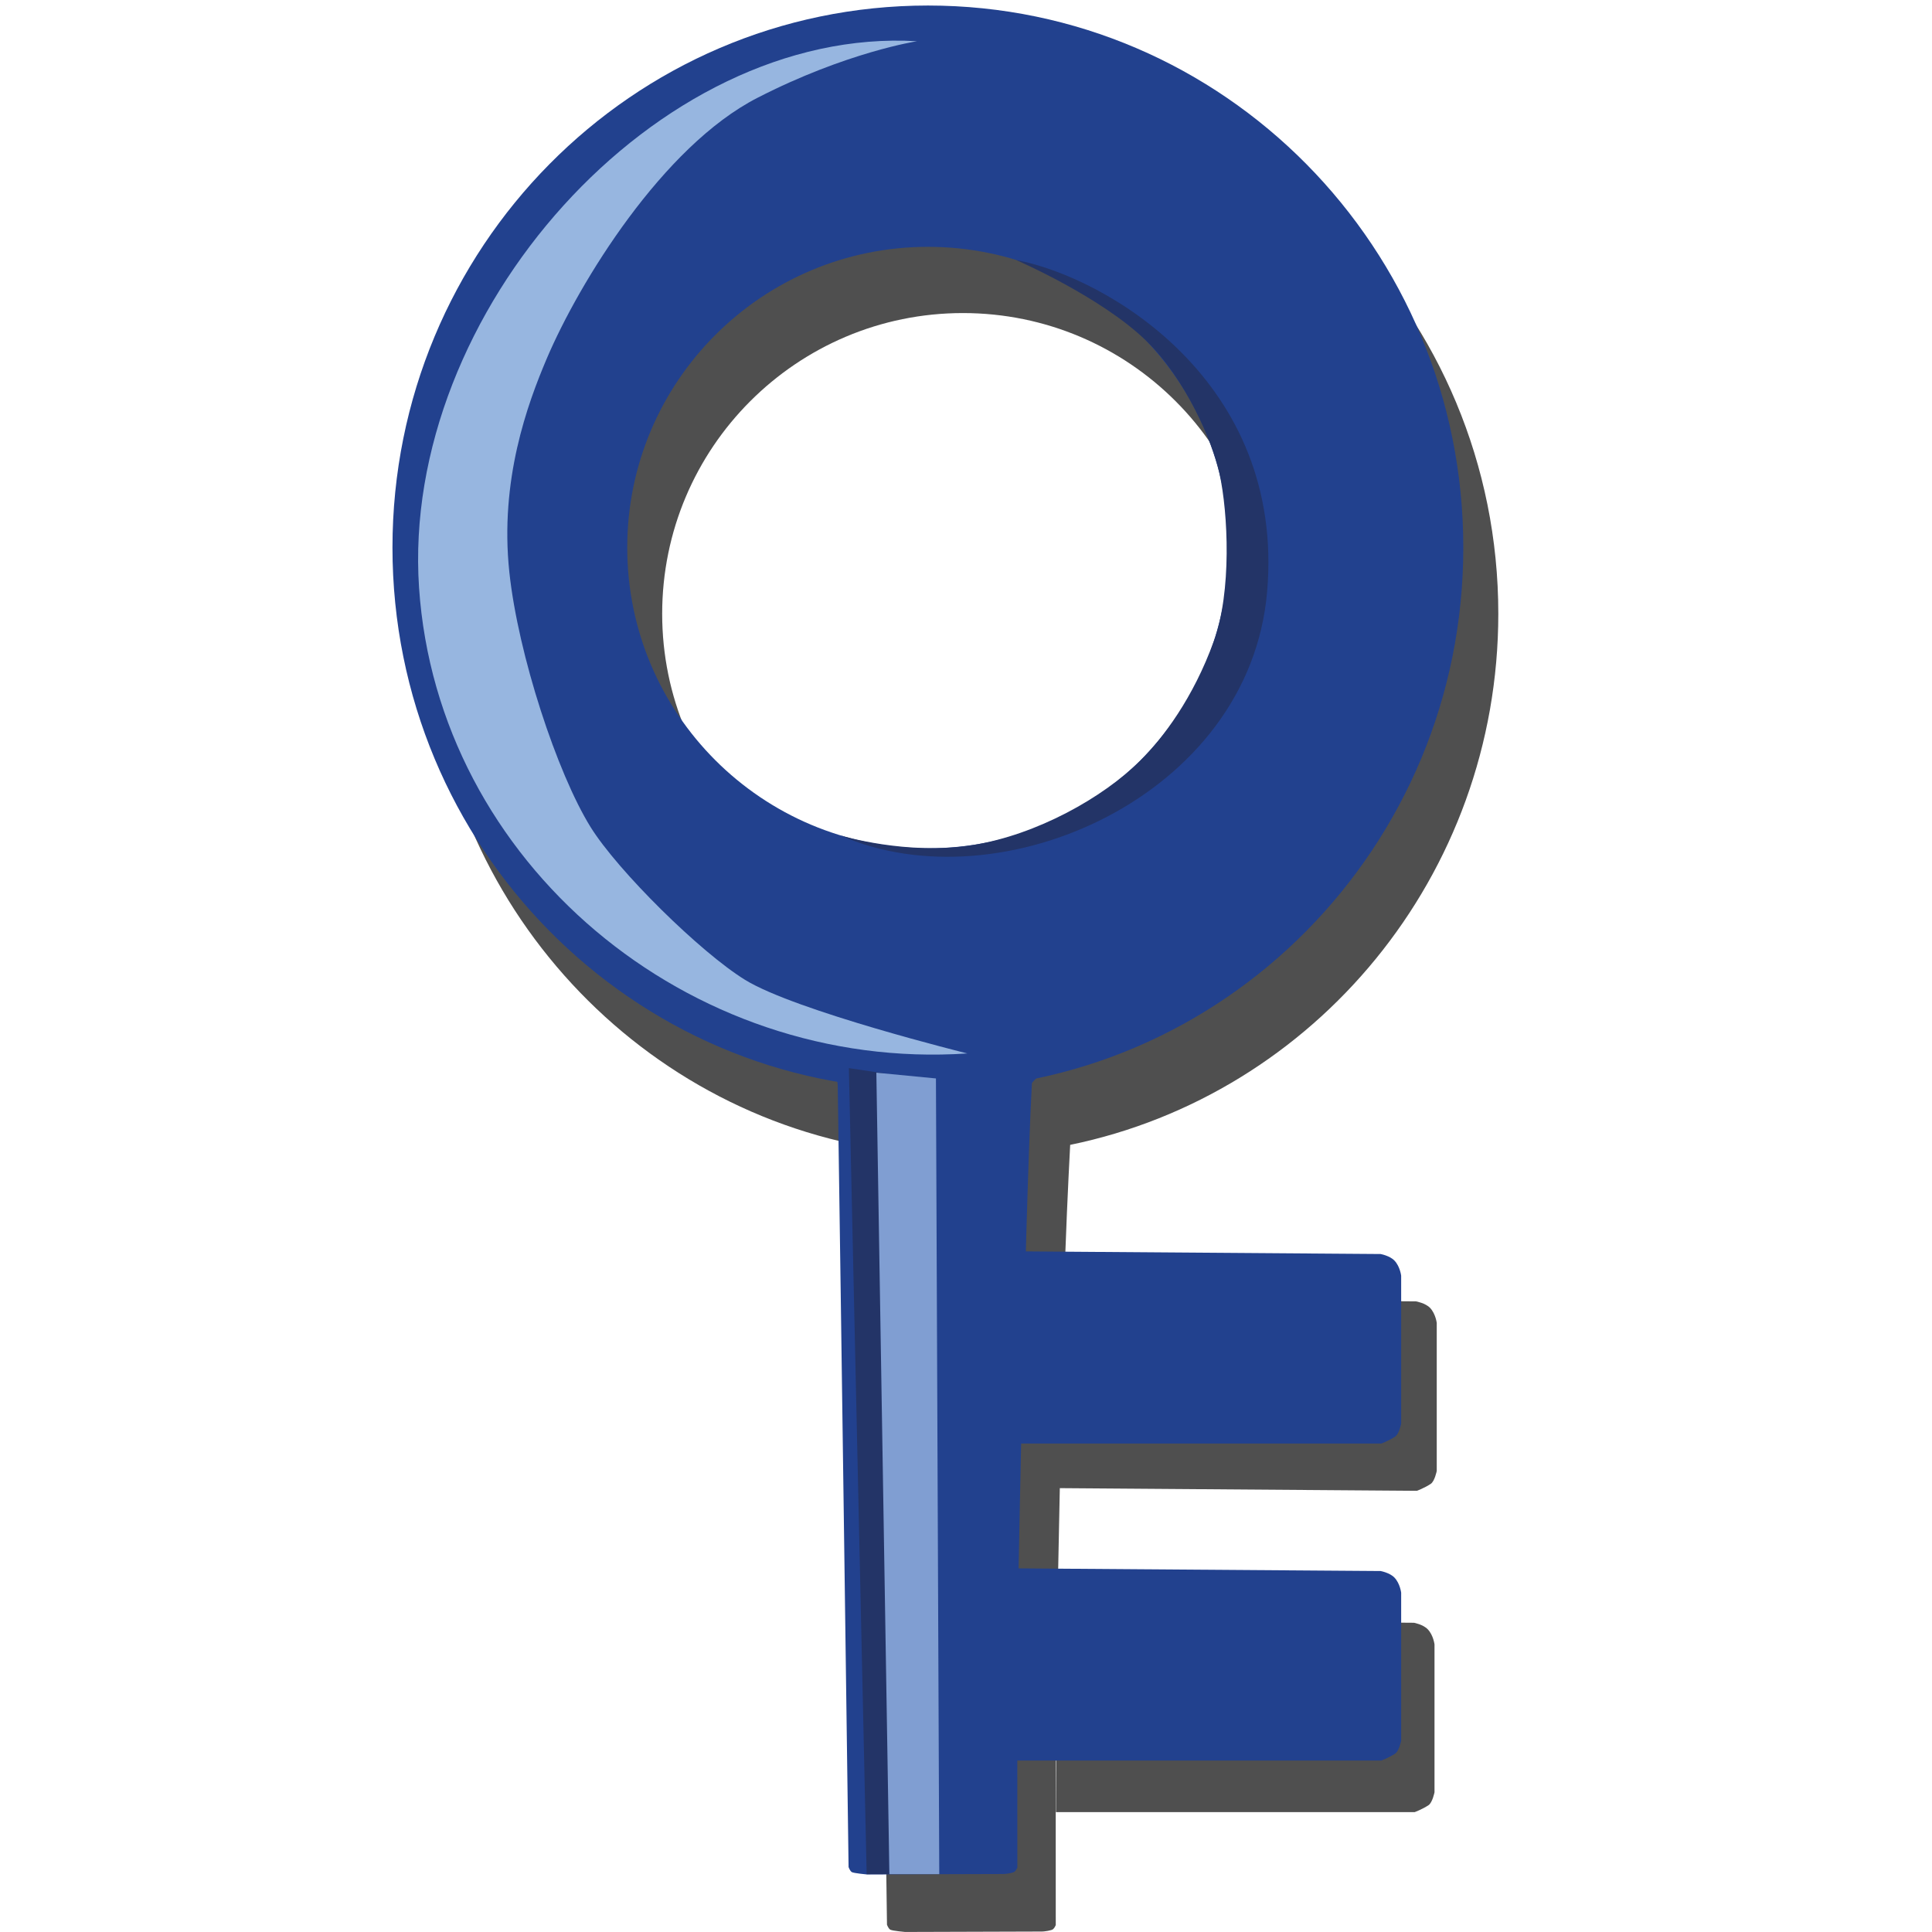
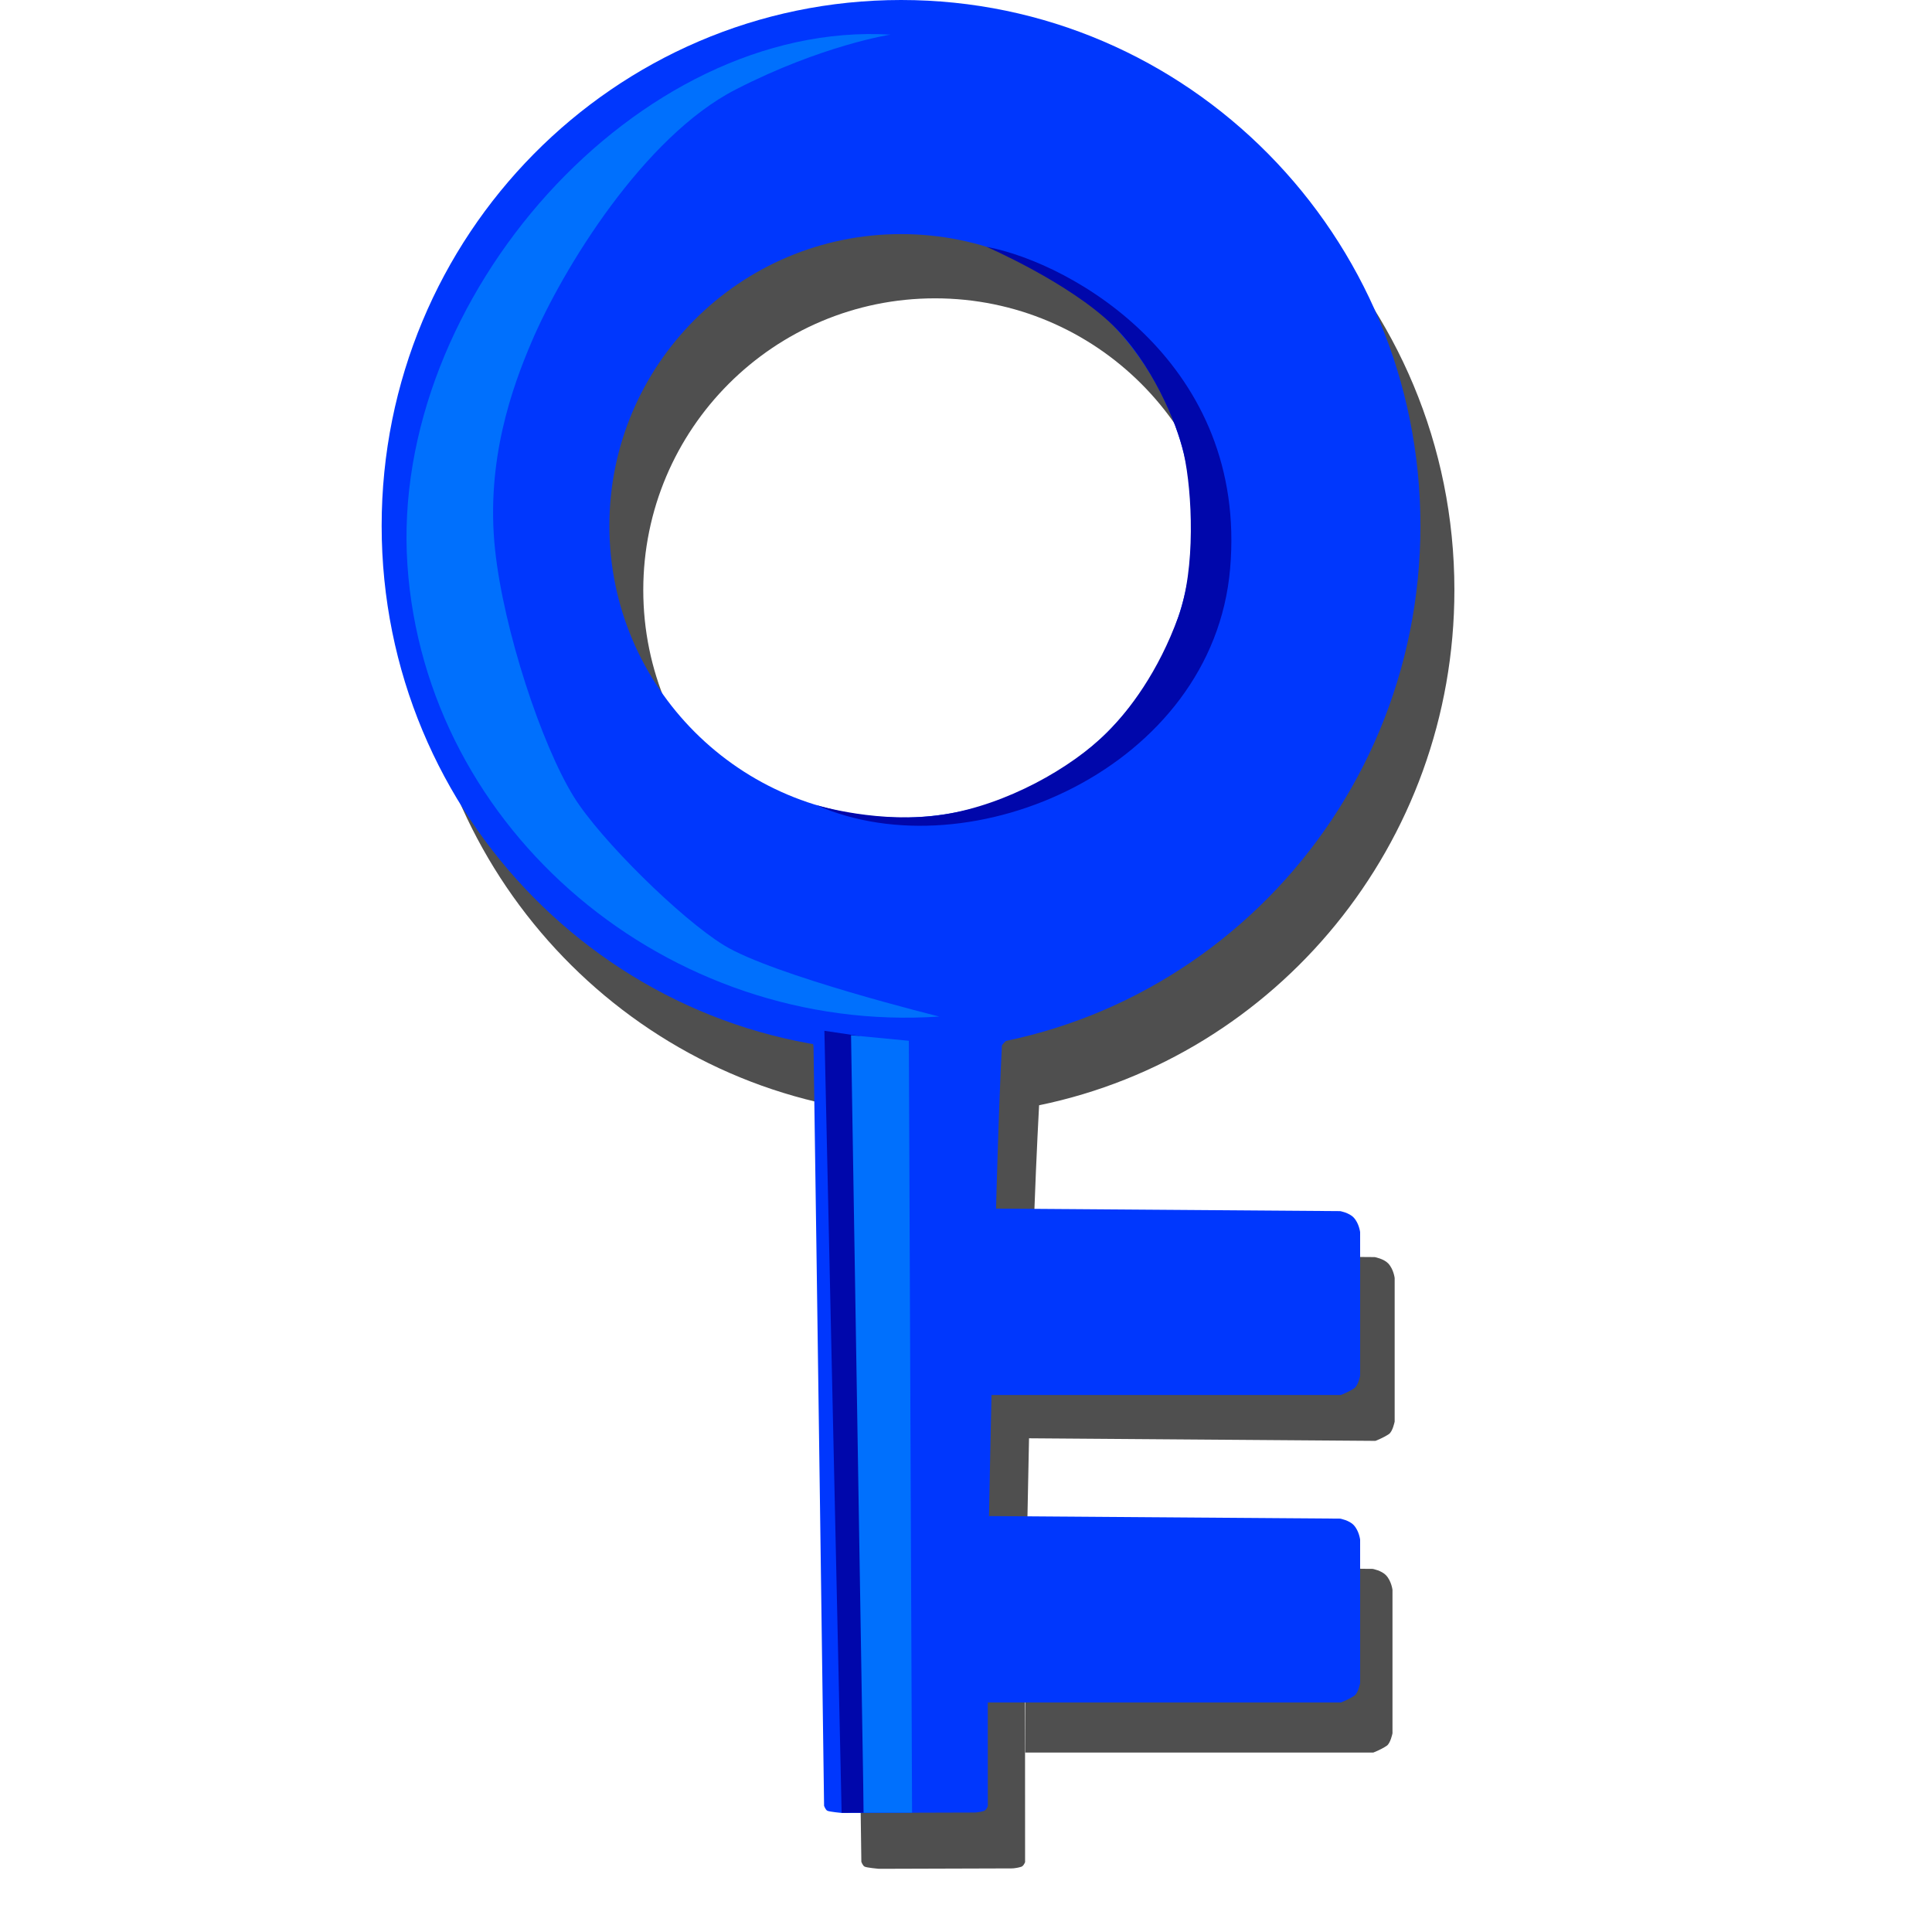
- <svg xmlns="http://www.w3.org/2000/svg" version="1.1" id="Layer_1" x="0px" y="0px" width="50px" height="50px" viewBox="0 0 50 50" enable-background="new 0 0 50 50" xml:space="preserve">
+ <svg xmlns="http://www.w3.org/2000/svg" version="1.1" id="Layer_3" x="0px" y="0px" width="24px" height="24px" viewBox="0 0 24 24" enable-background="new 0 0 24 24" xml:space="preserve">
  <g opacity="0.8">
-     <circle fill="none" cx="24.943" cy="15.885" r="7.783" />
+     <circle fill="none" cx="11.626" cy="7.33" r="3.624" />
    <g>
-       <circle fill="none" cx="24.92" cy="15.885" r="7.783" />
+       <circle fill="none" cx="11.615" cy="7.33" r="3.624" />
      <g>
-         <circle fill="none" cx="24.92" cy="15.885" r="7.783" />
-         <path fill="#232323" d="M36.65,33.68l-9.119-0.069c0.049-1.628,0.112-2.979,0.165-3.982c6.323-1.301,11.08-6.96,11.08-13.747     c0-7.746-6.204-14.028-13.856-14.028c-7.654,0-13.856,6.28-13.856,14.028c0,6.973,5.028,12.755,11.612,13.841     c0.079,5.109,0.279,20.087,0.279,20.087s0.037,0.107,0.088,0.131c0.06,0.03,0.38,0.058,0.38,0.058l3.518-0.011     c0,0,0.118,0.006,0.279-0.043c0.064-0.019,0.103-0.125,0.103-0.125l-0.002-5.841c0,0,0.006-0.406,0.019-1.082l-0.011,4.001h9.282     c0,0,0.198-0.073,0.359-0.18c0.103-0.069,0.155-0.335,0.155-0.335v-3.825c0,0-0.028-0.236-0.172-0.389     c-0.12-0.129-0.359-0.172-0.359-0.172l-9.235-0.069l0.069-3.415l9.241,0.069c0,0,0.198-0.073,0.359-0.18     c0.103-0.069,0.155-0.335,0.155-0.335v-3.829c0,0-0.028-0.236-0.172-0.389C36.891,33.723,36.65,33.68,36.65,33.68z M24.92,23.668     c-4.3,0-7.783-3.486-7.783-7.783s3.486-7.783,7.783-7.783c4.3,0,7.783,3.486,7.783,7.783S29.217,23.668,24.92,23.668z" />
+         <circle fill="none" cx="11.615" cy="7.33" r="3.624" />
+         <path fill="#232323" d="M17.077,15.616l-4.246-0.032c0.023-0.758,0.052-1.387,0.077-1.854c2.944-0.606,5.159-3.241,5.159-6.401     c0-3.607-2.889-6.532-6.452-6.532c-3.564,0-6.452,2.924-6.452,6.532c0,3.247,2.341,5.939,5.407,6.445     c0.037,2.379,0.13,9.353,0.13,9.353s0.017,0.05,0.041,0.061c0.028,0.014,0.177,0.027,0.177,0.027l1.638-0.005     c0,0,0.055,0.003,0.13-0.02c0.03-0.009,0.048-0.058,0.048-0.058l-0.001-2.72c0,0,0.003-0.189,0.009-0.504l-0.005,1.863h4.322     c0,0,0.092-0.034,0.167-0.084c0.048-0.032,0.072-0.156,0.072-0.156V19.75c0,0-0.013-0.11-0.08-0.181     c-0.056-0.06-0.167-0.08-0.167-0.08l-4.3-0.032l0.032-1.59l4.303,0.032c0,0,0.092-0.034,0.167-0.084     c0.048-0.032,0.072-0.156,0.072-0.156v-1.783c0,0-0.013-0.11-0.08-0.181C17.189,15.636,17.077,15.616,17.077,15.616z      M11.615,10.954c-2.002,0-3.624-1.623-3.624-3.624s1.623-3.624,3.624-3.624c2.002,0,3.624,1.623,3.624,3.624     S13.616,10.954,11.615,10.954z" />
      </g>
    </g>
  </g>
-   <path fill="#22418E" d="M26.406,32.385l9.323,0.069c0,0,0.241,0.043,0.361,0.172c0.144,0.152,0.172,0.389,0.172,0.389v3.829  c0,0-0.052,0.266-0.155,0.335c-0.161,0.107-0.361,0.18-0.361,0.18h-9.34C26.406,37.359,26.406,32.385,26.406,32.385z" />
-   <path fill="#22418E" d="M26.286,40.589l9.443,0.069c0,0,0.241,0.043,0.361,0.172c0.144,0.152,0.172,0.389,0.172,0.389v3.829  c0,0-0.052,0.266-0.155,0.335c-0.161,0.107-0.361,0.18-0.361,0.18h-9.46C26.286,45.563,26.286,40.589,26.286,40.589z" />
-   <path fill="#22418E" d="M24.016,0.143c-7.654,0-13.859,6.28-13.859,14.028c0,7.746,6.204,14.028,13.856,14.028  S37.87,21.92,37.87,14.171C37.872,6.423,31.668,0.143,24.016,0.143z M24.016,21.954c-4.3,0-7.783-3.486-7.783-7.783  s3.486-7.783,7.783-7.783c4.3,0,7.783,3.486,7.783,7.783S28.313,21.954,24.016,21.954z" />
-   <path fill="#22418E" d="M26.84,27.886c0,0-0.133,0.127-0.135,0.152c-0.195,3.696-0.378,14.428-0.378,14.428l0.002,5.863  c0,0-0.037,0.105-0.103,0.127c-0.159,0.049-0.279,0.043-0.279,0.043l-3.518,0.011c0,0-0.32-0.03-0.38-0.058  c-0.052-0.026-0.088-0.133-0.088-0.133S21.757,33.133,21.68,28.08c0-0.032-0.073-0.492-0.073-0.492" />
-   <polygon fill="#233467" points="21.969,27.643 22.429,48.505 23.017,48.503 22.91,27.783 " />
-   <polygon fill="#809ED2" points="22.68,27.761 23.017,48.503 24.308,48.503 24.222,27.91 " />
-   <path fill="#233467" d="M26.294,6.728c2.332,0.442,6.969,3.133,6.499,8.586c-0.455,5.302-6.915,8.124-11.034,6.31  c0,0,1.714,0.52,3.413,0.247c1.652-0.266,3.374-1.224,4.347-2.195c0.58-0.58,1.359-1.604,1.896-3.086  c0.464-1.282,0.369-3.307,0.146-4.33c-0.185-0.844-0.883-2.457-1.894-3.438C28.485,7.673,26.294,6.728,26.294,6.728z" />
-   <path fill="#97B6E0" d="M25.034,27.263c-7.212,0.485-13.71-4.931-14.189-12.055c-0.48-7.123,6.159-14.541,12.887-14.141  c0,0-1.821,0.279-4.13,1.465c-2.448,1.254-4.611,4.772-5.451,6.746c-0.5,1.177-1.224,3.144-0.969,5.532  c0.228,2.139,1.239,5.202,2.1,6.591c0.711,1.145,2.852,3.251,4.001,3.958C20.59,26.164,25.034,27.263,25.034,27.263z" />
+   <path fill="#0037FD" d="M12.307,15.013l4.341,0.032c0,0,0.112,0.02,0.168,0.08c0.067,0.071,0.08,0.181,0.08,0.181v1.783  c0,0-0.024,0.124-0.072,0.156c-0.075,0.05-0.168,0.084-0.168,0.084h-4.349V15.013z" />
+   <path fill="#0037FD" d="M12.251,18.833l4.397,0.032c0,0,0.112,0.02,0.168,0.08c0.067,0.071,0.08,0.181,0.08,0.181v1.783  c0,0-0.024,0.124-0.072,0.156c-0.075,0.05-0.168,0.084-0.168,0.084h-4.405C12.251,21.149,12.251,18.833,12.251,18.833z" />
+   <path fill="#0037FD" d="M11.194,0C7.63,0,4.741,2.924,4.741,6.532c0,3.607,2.889,6.532,6.452,6.532s6.452-2.924,6.452-6.532  C17.646,2.924,14.757,0,11.194,0z M11.194,10.156c-2.002,0-3.624-1.623-3.624-3.624s1.623-3.624,3.624-3.624  c2.002,0,3.624,1.623,3.624,3.624S13.195,10.156,11.194,10.156z" />
+   <path fill="#0037FD" d="M12.509,12.918c0,0-0.062,0.059-0.063,0.071c-0.091,1.721-0.176,6.718-0.176,6.718l0.001,2.73  c0,0-0.017,0.049-0.048,0.059c-0.074,0.023-0.13,0.02-0.13,0.02l-1.638,0.005c0,0-0.149-0.014-0.177-0.027  c-0.024-0.012-0.041-0.062-0.041-0.062s-0.095-7.071-0.131-9.424c0-0.015-0.034-0.229-0.034-0.229" />
+   <polygon fill="#0007AB" points="10.241,12.805 10.455,22.519 10.729,22.518 10.679,12.87 " />
+   <polygon fill="#0070FD" points="10.572,12.86 10.729,22.518 11.33,22.518 11.29,12.929 " />
+   <path fill="#0007AB" d="M12.255,3.066c1.086,0.206,3.245,1.459,3.026,3.998c-0.212,2.469-3.22,3.783-5.138,2.938  c0,0,0.798,0.242,1.589,0.115c0.769-0.124,1.571-0.57,2.024-1.022c0.27-0.27,0.633-0.747,0.883-1.437  c0.216-0.597,0.172-1.54,0.068-2.016c-0.086-0.393-0.411-1.144-0.882-1.601C13.275,3.506,12.255,3.066,12.255,3.066z" />
+   <path fill="#0070FD" d="M11.668,12.628c-3.358,0.226-6.384-2.296-6.607-5.613C4.838,3.698,7.929,0.244,11.062,0.43  c0,0-0.848,0.13-1.923,0.682c-1.14,0.584-2.147,2.222-2.538,3.141C6.368,4.801,6.031,5.717,6.15,6.829  c0.106,0.996,0.577,2.422,0.978,3.069c0.331,0.533,1.328,1.514,1.863,1.843C9.599,12.116,11.668,12.628,11.668,12.628z" />
</svg>
